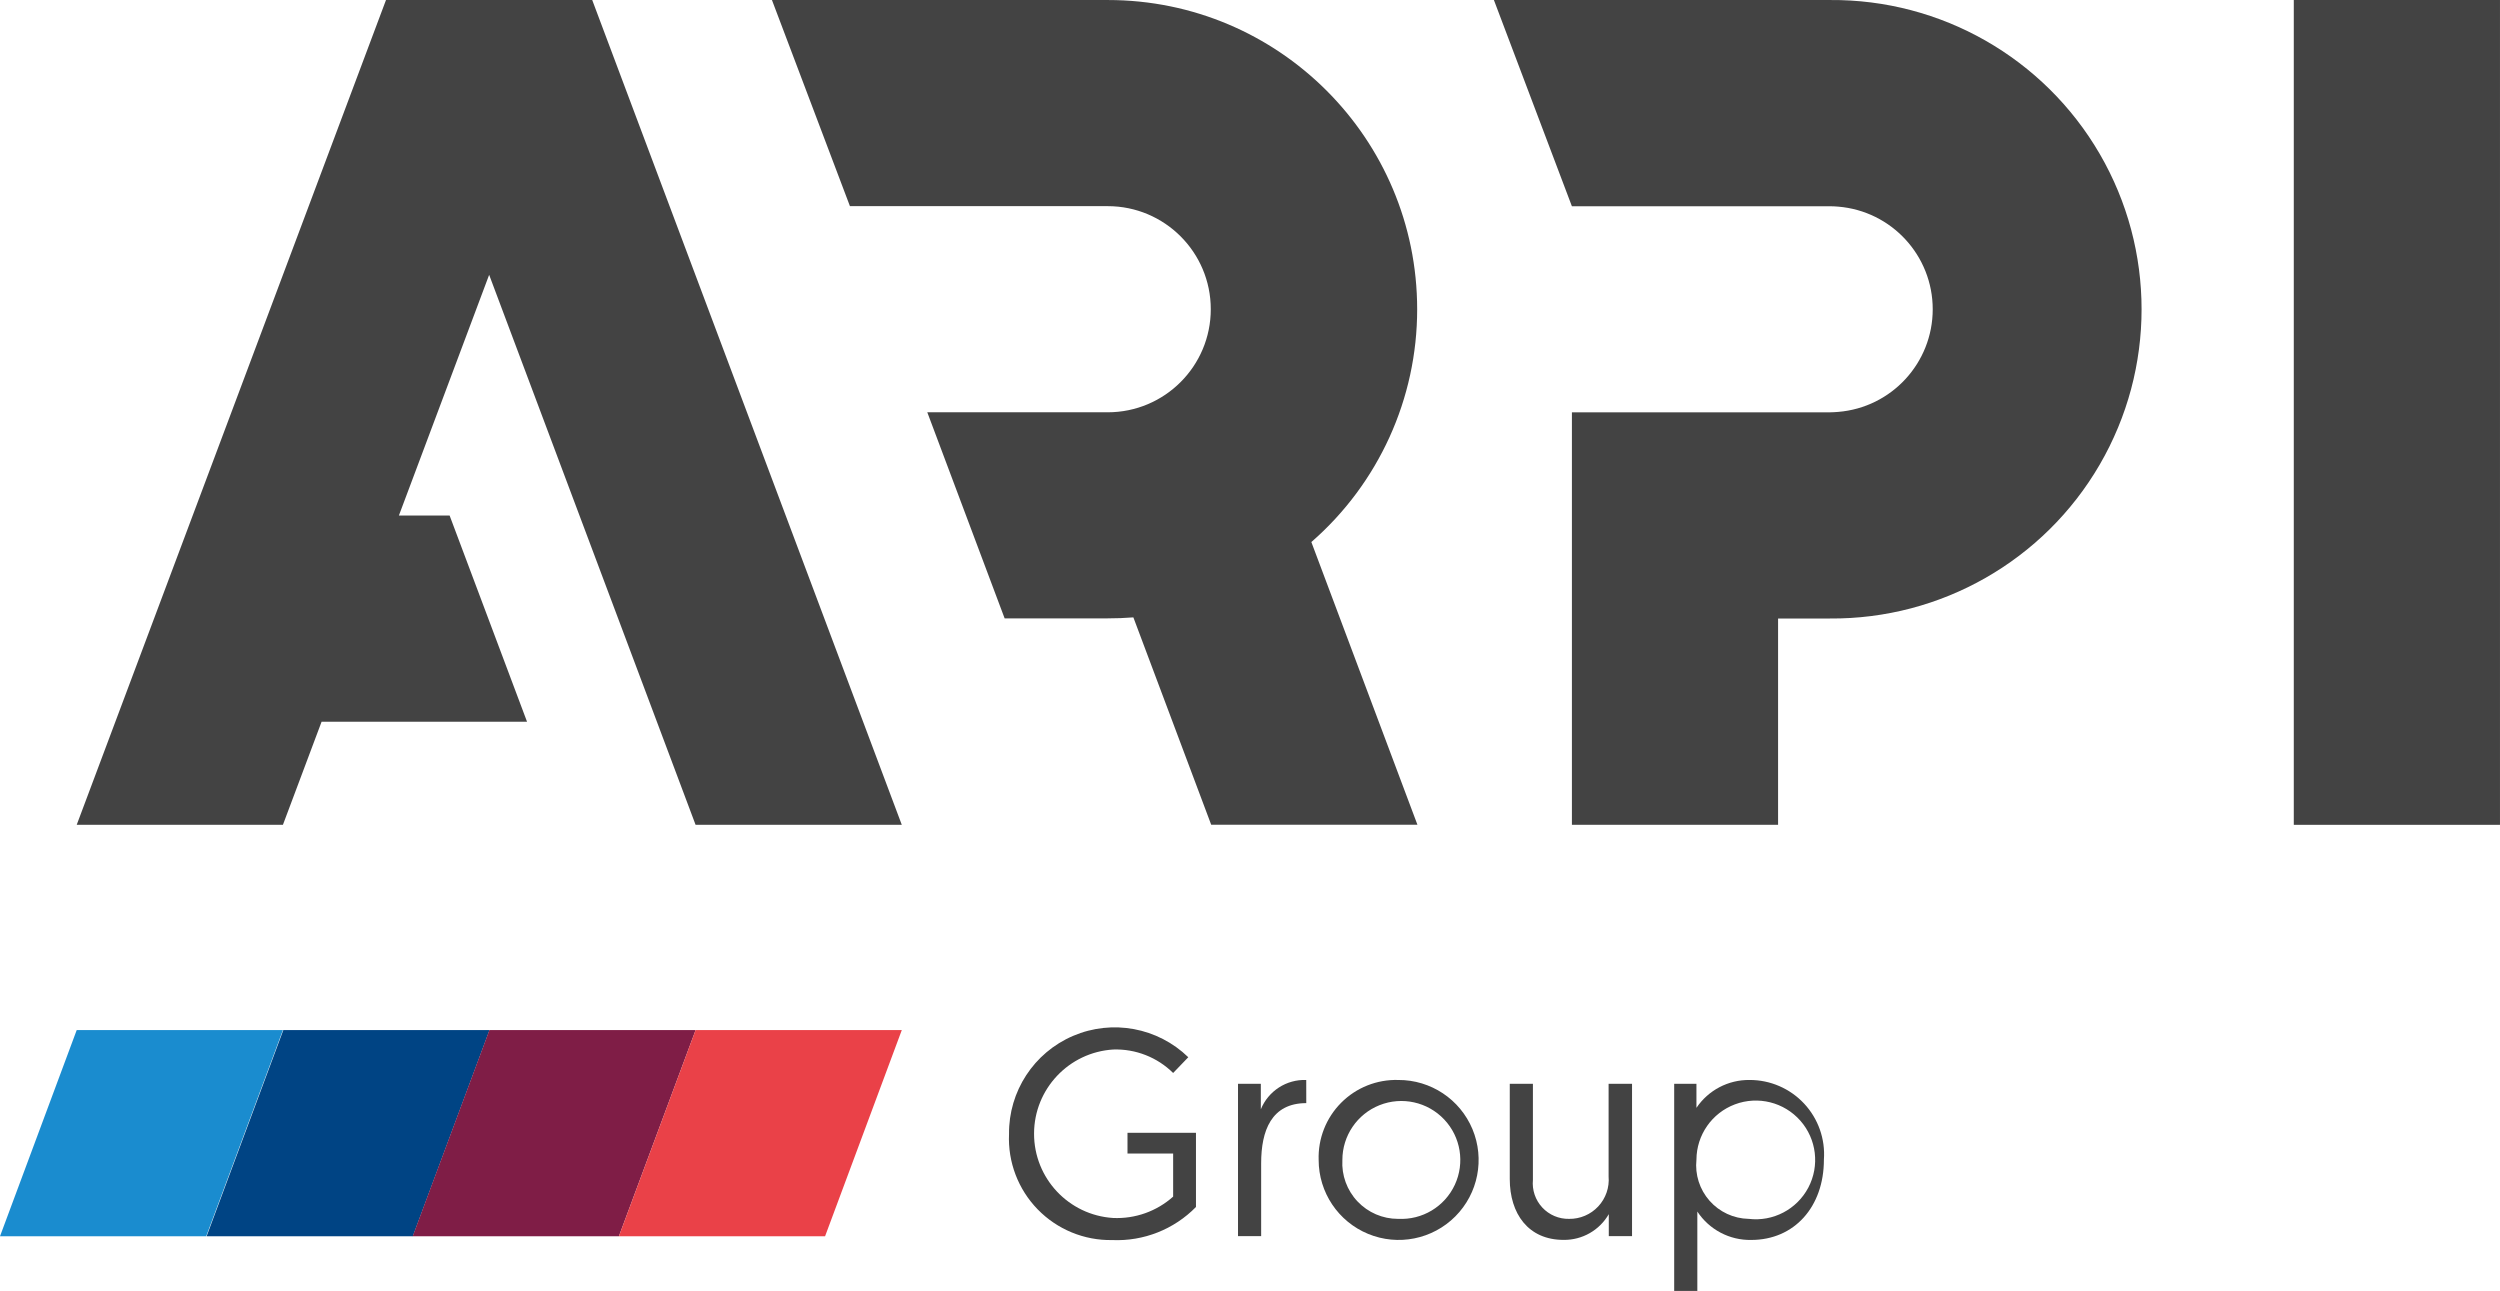
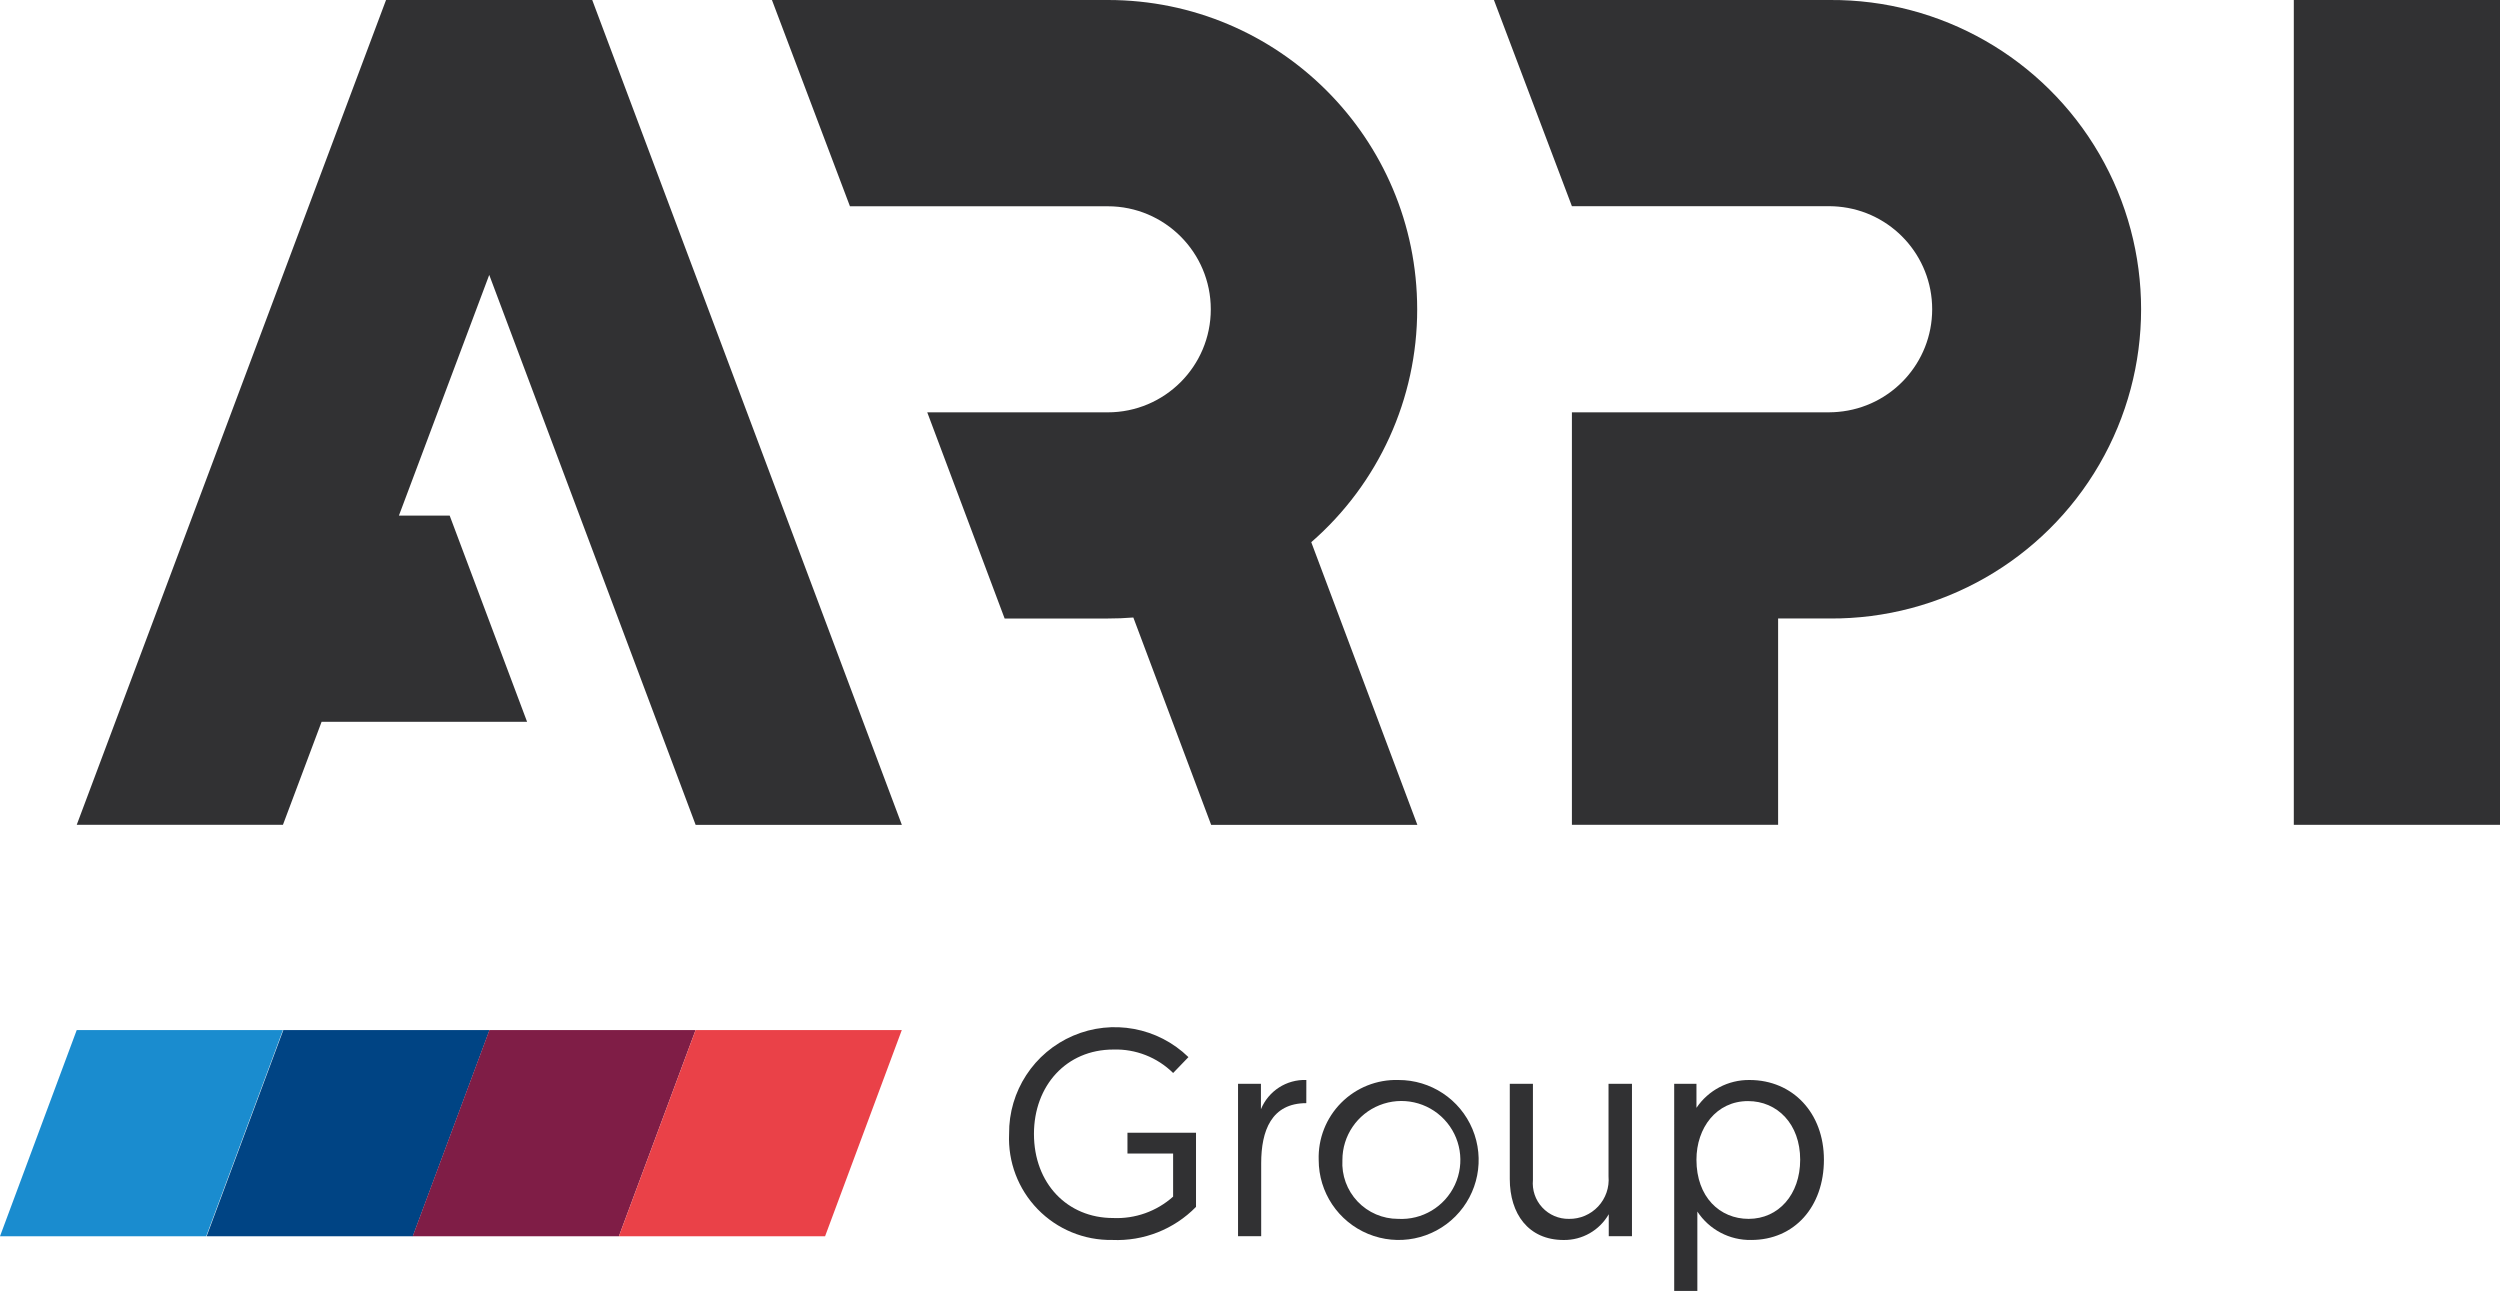
- <svg xmlns="http://www.w3.org/2000/svg" viewBox="0 0 131.431 67.868">
+ <svg xmlns="http://www.w3.org/2000/svg" width="196.537" height="101.488" viewBox="0 0 196.537 101.488">
  <defs>
-     <style>.a{fill:#434343;}.b{fill:#1a8ccf;}.c{fill:#004484;}.d{fill:#7f1d46;}.e{fill:#ea4148;}</style>
+     <style>.a{fill:#313133;}.b{fill:#1a8ccf;}.c{fill:#004484;}.d{fill:#7f1d46;}.e{fill:#ea4148;}</style>
  </defs>
-   <g transform="translate(-17.016 -317.808)">
-     <g transform="translate(70.065 371.813)">
-       <path class="a" d="M47.8,341.123l-.8.832a4.281,4.281,0,0,0-3.142-1.234,4.437,4.437,0,0,0-.015,8.857A4.434,4.434,0,0,0,47,348.455V346.19H44.6V345.1h3.6v3.9a5.811,5.811,0,0,1-4.406,1.739,5.335,5.335,0,0,1-5.422-5.574,5.554,5.554,0,0,1,9.426-4.036Z" transform="translate(-38.374 -339.551)" />
-       <path class="a" d="M46.809,341.884c-1.833,0-2.372,1.448-2.372,3.159v3.835H43.22v-8.01h1.2v1.341a2.481,2.481,0,0,1,2.387-1.542Z" transform="translate(-31.184 -337.895)" />
-       <path class="a" d="M49.117,340.667a4.205,4.205,0,1,1-4.19,4.207A4.071,4.071,0,0,1,49.117,340.667Zm-.015,7.3a3.1,3.1,0,1,0-2.928-3.095A2.928,2.928,0,0,0,49.1,347.969Z" transform="translate(-28.651 -337.895)" />
-       <path class="a" d="M48.972,345.755v-5.007h1.217V345.8a1.872,1.872,0,0,0,1.9,2.049,2.057,2.057,0,0,0,2.079-2.233v-4.868H55.4v8.01H54.178V347.6a2.7,2.7,0,0,1-2.372,1.354C49.941,348.957,48.972,347.571,48.972,345.755Z" transform="translate(-22.649 -337.775)" />
-       <path class="a" d="M52.452,340.868h1.17v1.264a3.318,3.318,0,0,1,2.789-1.465,3.907,3.907,0,0,1,3.912,4.19c0,2.481-1.557,4.22-3.82,4.22a3.314,3.314,0,0,1-2.834-1.493v4.173H52.452Zm3.912,7.1a3.121,3.121,0,1,0-2.742-3.112A2.817,2.817,0,0,0,56.364,347.969Z" transform="translate(-17.485 -337.895)" />
+   <g transform="translate(-38.021 -46.69)">
+     <g transform="translate(117.351 127.448)">
+       <path class="a" d="M166.341,165.321l-1.2,1.245a6.409,6.409,0,0,0-4.7-1.844c-3.709,0-6.242,2.856-6.242,6.635,0,3.892,2.626,6.61,6.219,6.61a6.628,6.628,0,0,0,4.721-1.681V172.9H161.55v-1.636h5.389v5.828a8.68,8.68,0,0,1-6.587,2.6,7.978,7.978,0,0,1-8.107-8.338,8.306,8.306,0,0,1,14.1-6.035Z" transform="translate(-152.245 -162.971)" />
+       <path class="a" d="M183.527,170.761c-2.741,0-3.547,2.165-3.547,4.722v5.735h-1.82V169.24h1.8v2a3.71,3.71,0,0,1,3.57-2.3Z" transform="translate(-160.162 -164.795)" />
+       <path class="a" d="M193.554,168.941a6.288,6.288,0,1,1-6.264,6.288A6.088,6.088,0,0,1,193.554,168.941Zm-.023,10.917a4.637,4.637,0,1,0-4.377-4.629A4.376,4.376,0,0,0,193.532,179.858Z" transform="translate(-162.951 -164.795)" />
+       <path class="a" d="M208.919,176.857v-7.485h1.82v7.555a2.8,2.8,0,0,0,2.834,3.063,3.075,3.075,0,0,0,3.109-3.339v-7.278h1.843v11.977H216.7v-1.727a4.026,4.026,0,0,1-3.547,2.027C210.37,181.649,208.919,179.576,208.919,176.857Z" transform="translate(-169.558 -164.926)" />
+       <path class="a" d="M227.53,169.24h1.751v1.89a4.956,4.956,0,0,1,4.17-2.189c3.408,0,5.85,2.6,5.85,6.265,0,3.709-2.327,6.311-5.712,6.311a4.954,4.954,0,0,1-4.238-2.234v6.242h-1.82Zm5.851,10.618c2.35,0,4.054-1.911,4.054-4.652,0-2.809-1.8-4.607-4.1-4.607-2.488,0-4.055,2.1-4.055,4.607C229.281,178.154,231.124,179.858,233.381,179.858Z" transform="translate(-175.244 -164.795)" />
    </g>
-     <g transform="translate(17.016 371.961)">
-       <path class="b" d="M31.89,339.61H21.049l-4.033,10.841h10.84Z" transform="translate(-17.016 -339.61)" />
-       <path class="c" d="M36.263,339.61H25.422l-4.033,10.841H32.23Z" transform="translate(-10.527 -339.61)" />
-       <path class="d" d="M40.625,339.61H29.784L25.75,350.451H36.591Z" transform="translate(-4.055 -339.61)" />
-       <path class="e" d="M44.989,339.61H34.148l-4.033,10.841h10.84Z" transform="translate(2.421 -339.61)" />
+     <g transform="translate(38.021 127.667)">
+       <path class="b" d="M60.264,163.287H44.053L38.021,179.5h16.21Z" transform="translate(-38.021 -163.287)" />
+       <path class="c" d="M83.651,163.287H67.44L61.409,179.5H77.619Z" transform="translate(-45.166 -163.287)" />
+       <path class="d" d="M106.976,163.287H90.766L84.734,179.5h16.211Z" transform="translate(-52.292 -163.287)" />
+       <path class="e" d="M130.317,163.287H114.106L108.075,179.5h16.21Z" transform="translate(-59.422 -163.287)" />
    </g>
-     <g transform="translate(21.049 317.808)">
-       <path class="a" d="M34.9,317.808,18.64,361.17H29.481l2.033-5.42h10.8l-4.07-10.84H35.578l4.745-12.654L51.175,361.17H62.016L45.741,317.808Z" transform="translate(-18.64 -317.808)" />
-       <rect class="a" width="10.84" height="43.363" transform="translate(116.557)" />
-       <path class="a" d="M67.276,334.069a16.261,16.261,0,0,0-16.261-16.261H33.355l4.1,10.837,0,0H51.007v0a5.418,5.418,0,1,1,0,10.837H41.522l0,0,4.066,10.834h5.417c.452,0,.907-.017,1.351-.052l4.091,10.9H67.289l-5.576-14.861A16.217,16.217,0,0,0,67.276,334.069Z" transform="translate(3.195 -317.807)" />
-       <path class="a" d="M66.3,317.808H48.636l4.1,10.842H66.321c.139,0,.276.01.412.02a5.414,5.414,0,0,1,0,10.792c-.147.01-.293.022-.442.022H52.737V361.17H63.576V350.323H66.3a16.258,16.258,0,1,0,0-32.515Z" transform="translate(25.869 -317.807)" />
+     <g transform="translate(44.053 46.69)">
+       <path class="a" d="M71.022,46.689,46.706,111.532H62.917l3.04-8.1H82.11l-6.085-16.21H72.035l7.1-18.922,16.227,43.237h16.211L87.232,46.689Z" transform="translate(-46.706 -46.689)" />
+       <rect class="a" width="16.21" height="64.843" transform="translate(174.295)" />
+       <path class="a" d="M176.126,71.005A24.316,24.316,0,0,0,151.809,46.69H125.4L131.53,62.9l0,.006H151.8v0a8.1,8.1,0,0,1,0,16.2H137.613l0,.008,6.08,16.2h8.1c.676,0,1.354-.025,2.018-.079l6.117,16.3h16.211l-8.34-22.221A24.255,24.255,0,0,0,176.126,71.005Z" transform="translate(-70.746 -46.69)" />
+       <path class="a" d="M233.534,46.69H207.125l6.13,16.211h20.313c.209,0,.414.015.618.031a8.1,8.1,0,0,1,0,16.138c-.219.017-.439.033-.662.033H213.255v32.429h16.211V95.313h4.068a24.312,24.312,0,1,0,0-48.623Z" transform="translate(-95.712 -46.69)" />
    </g>
  </g>
</svg>
